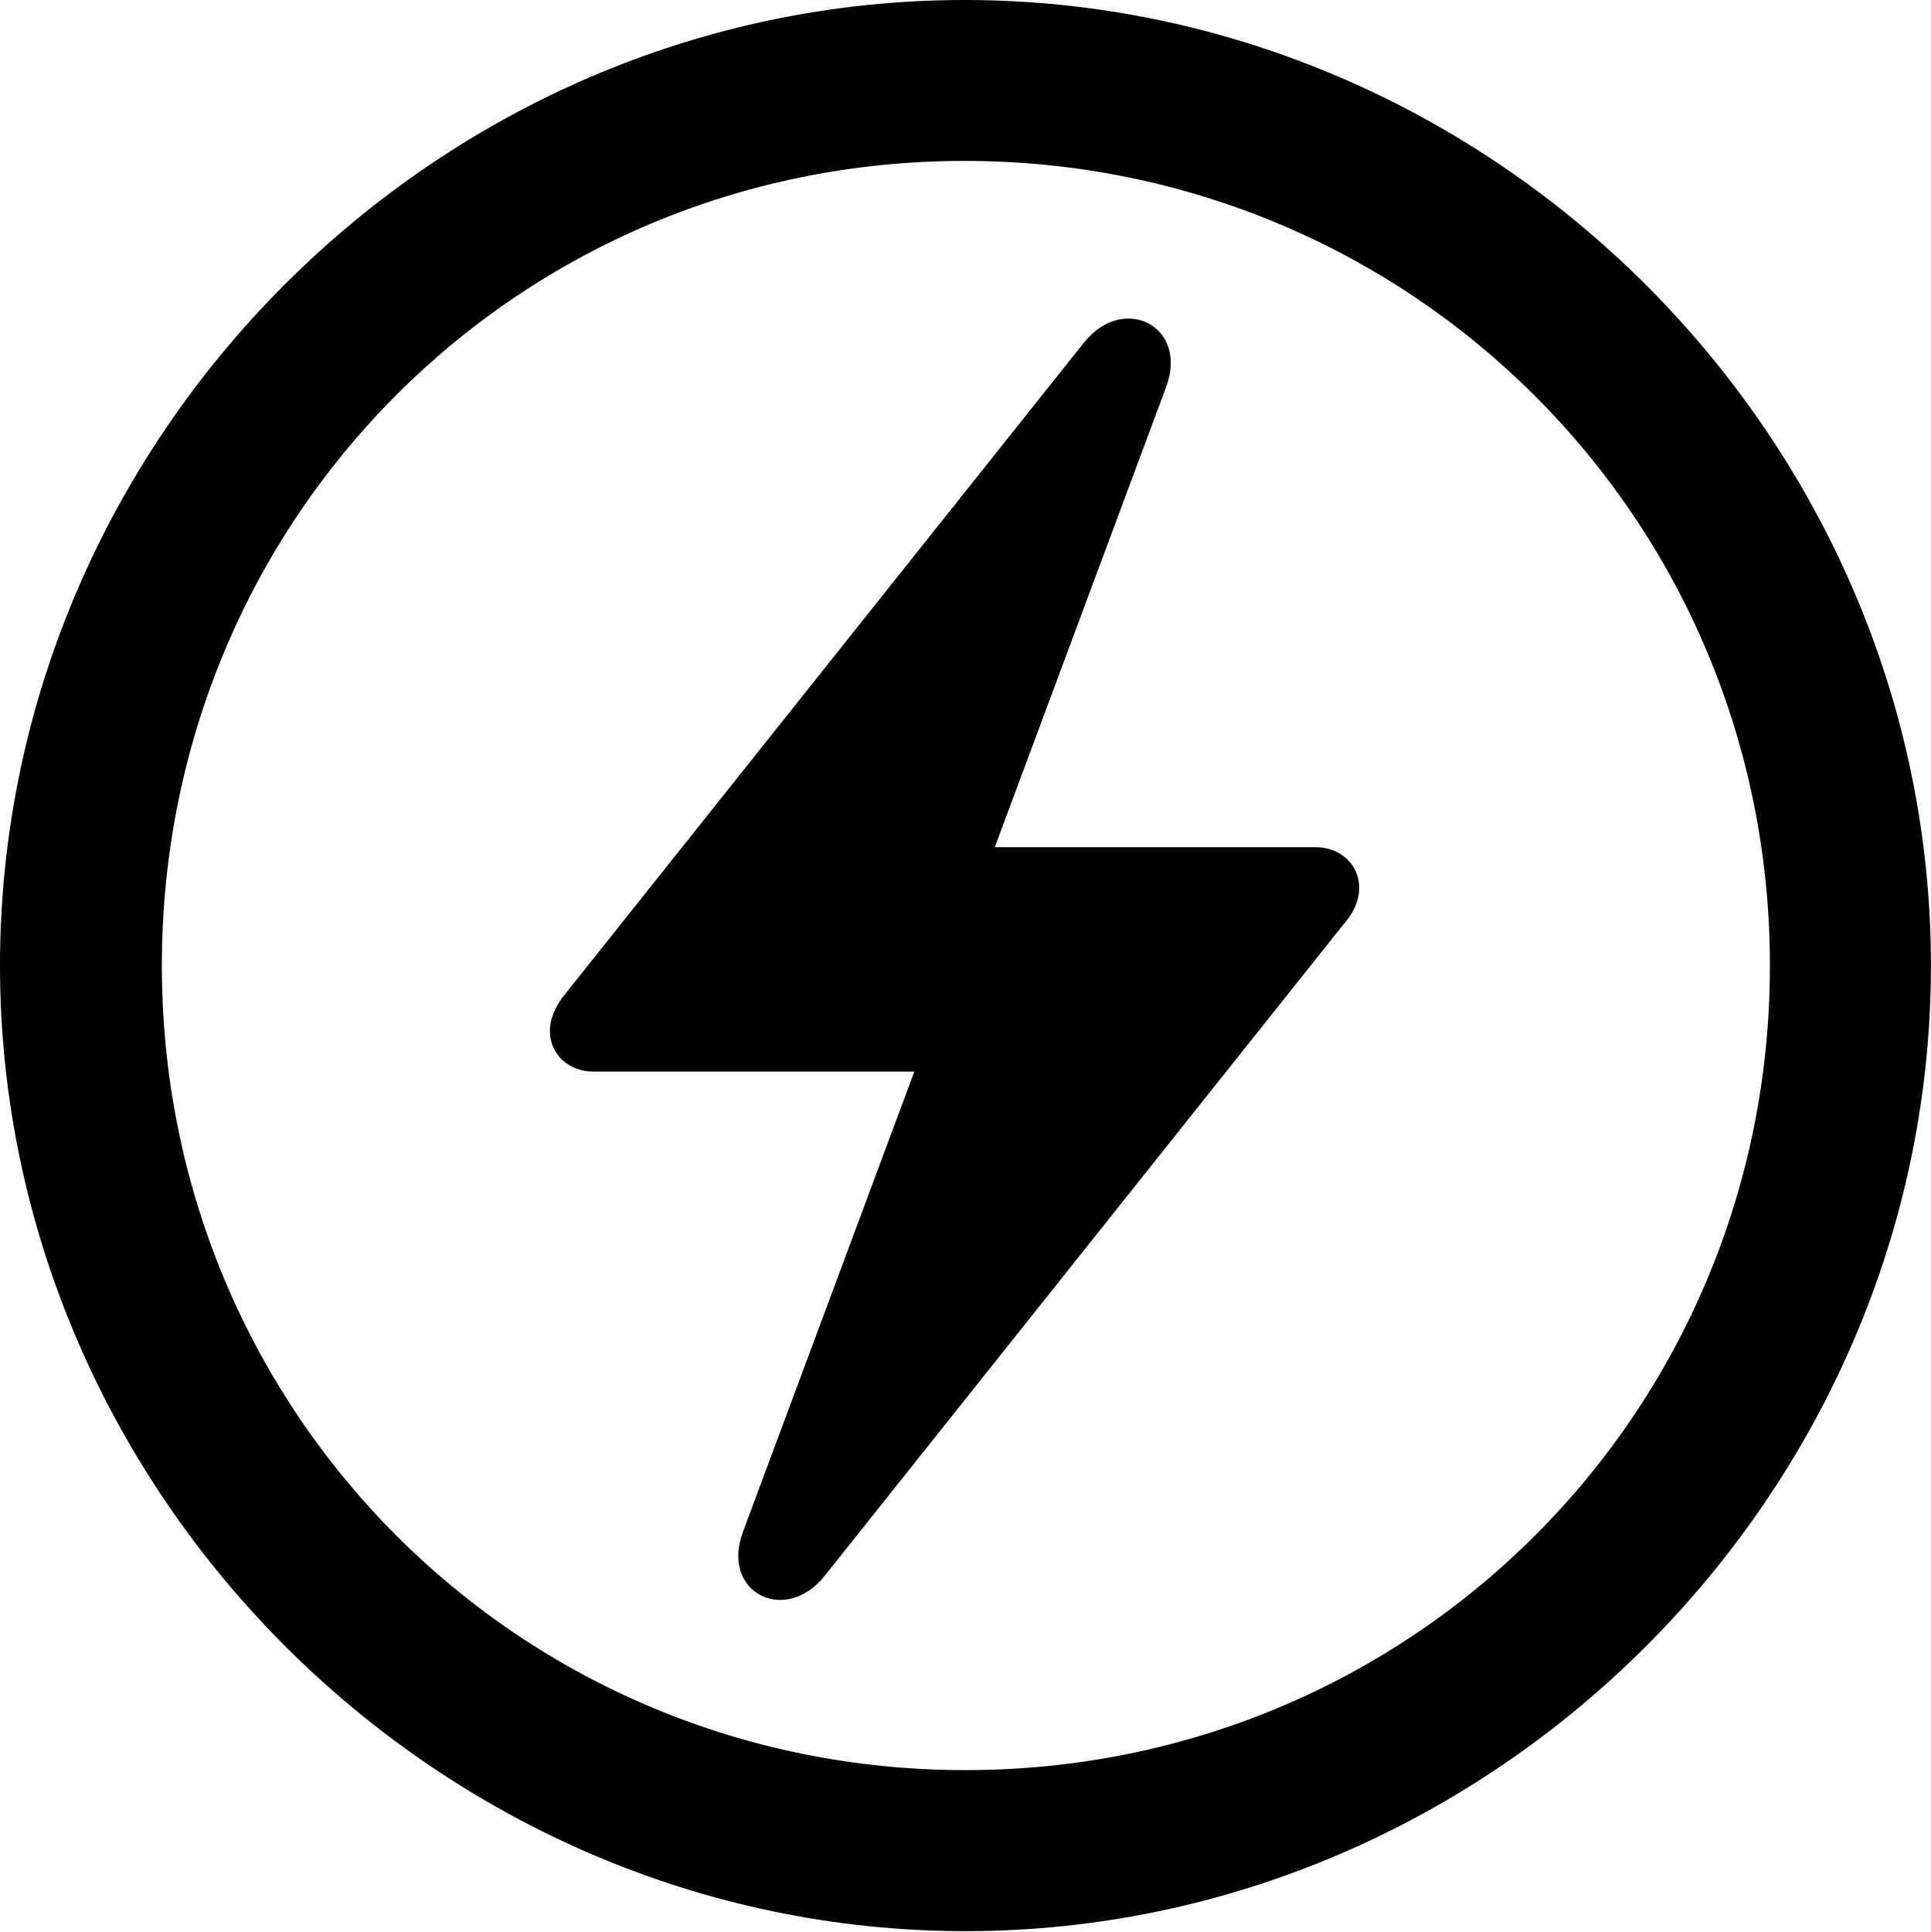
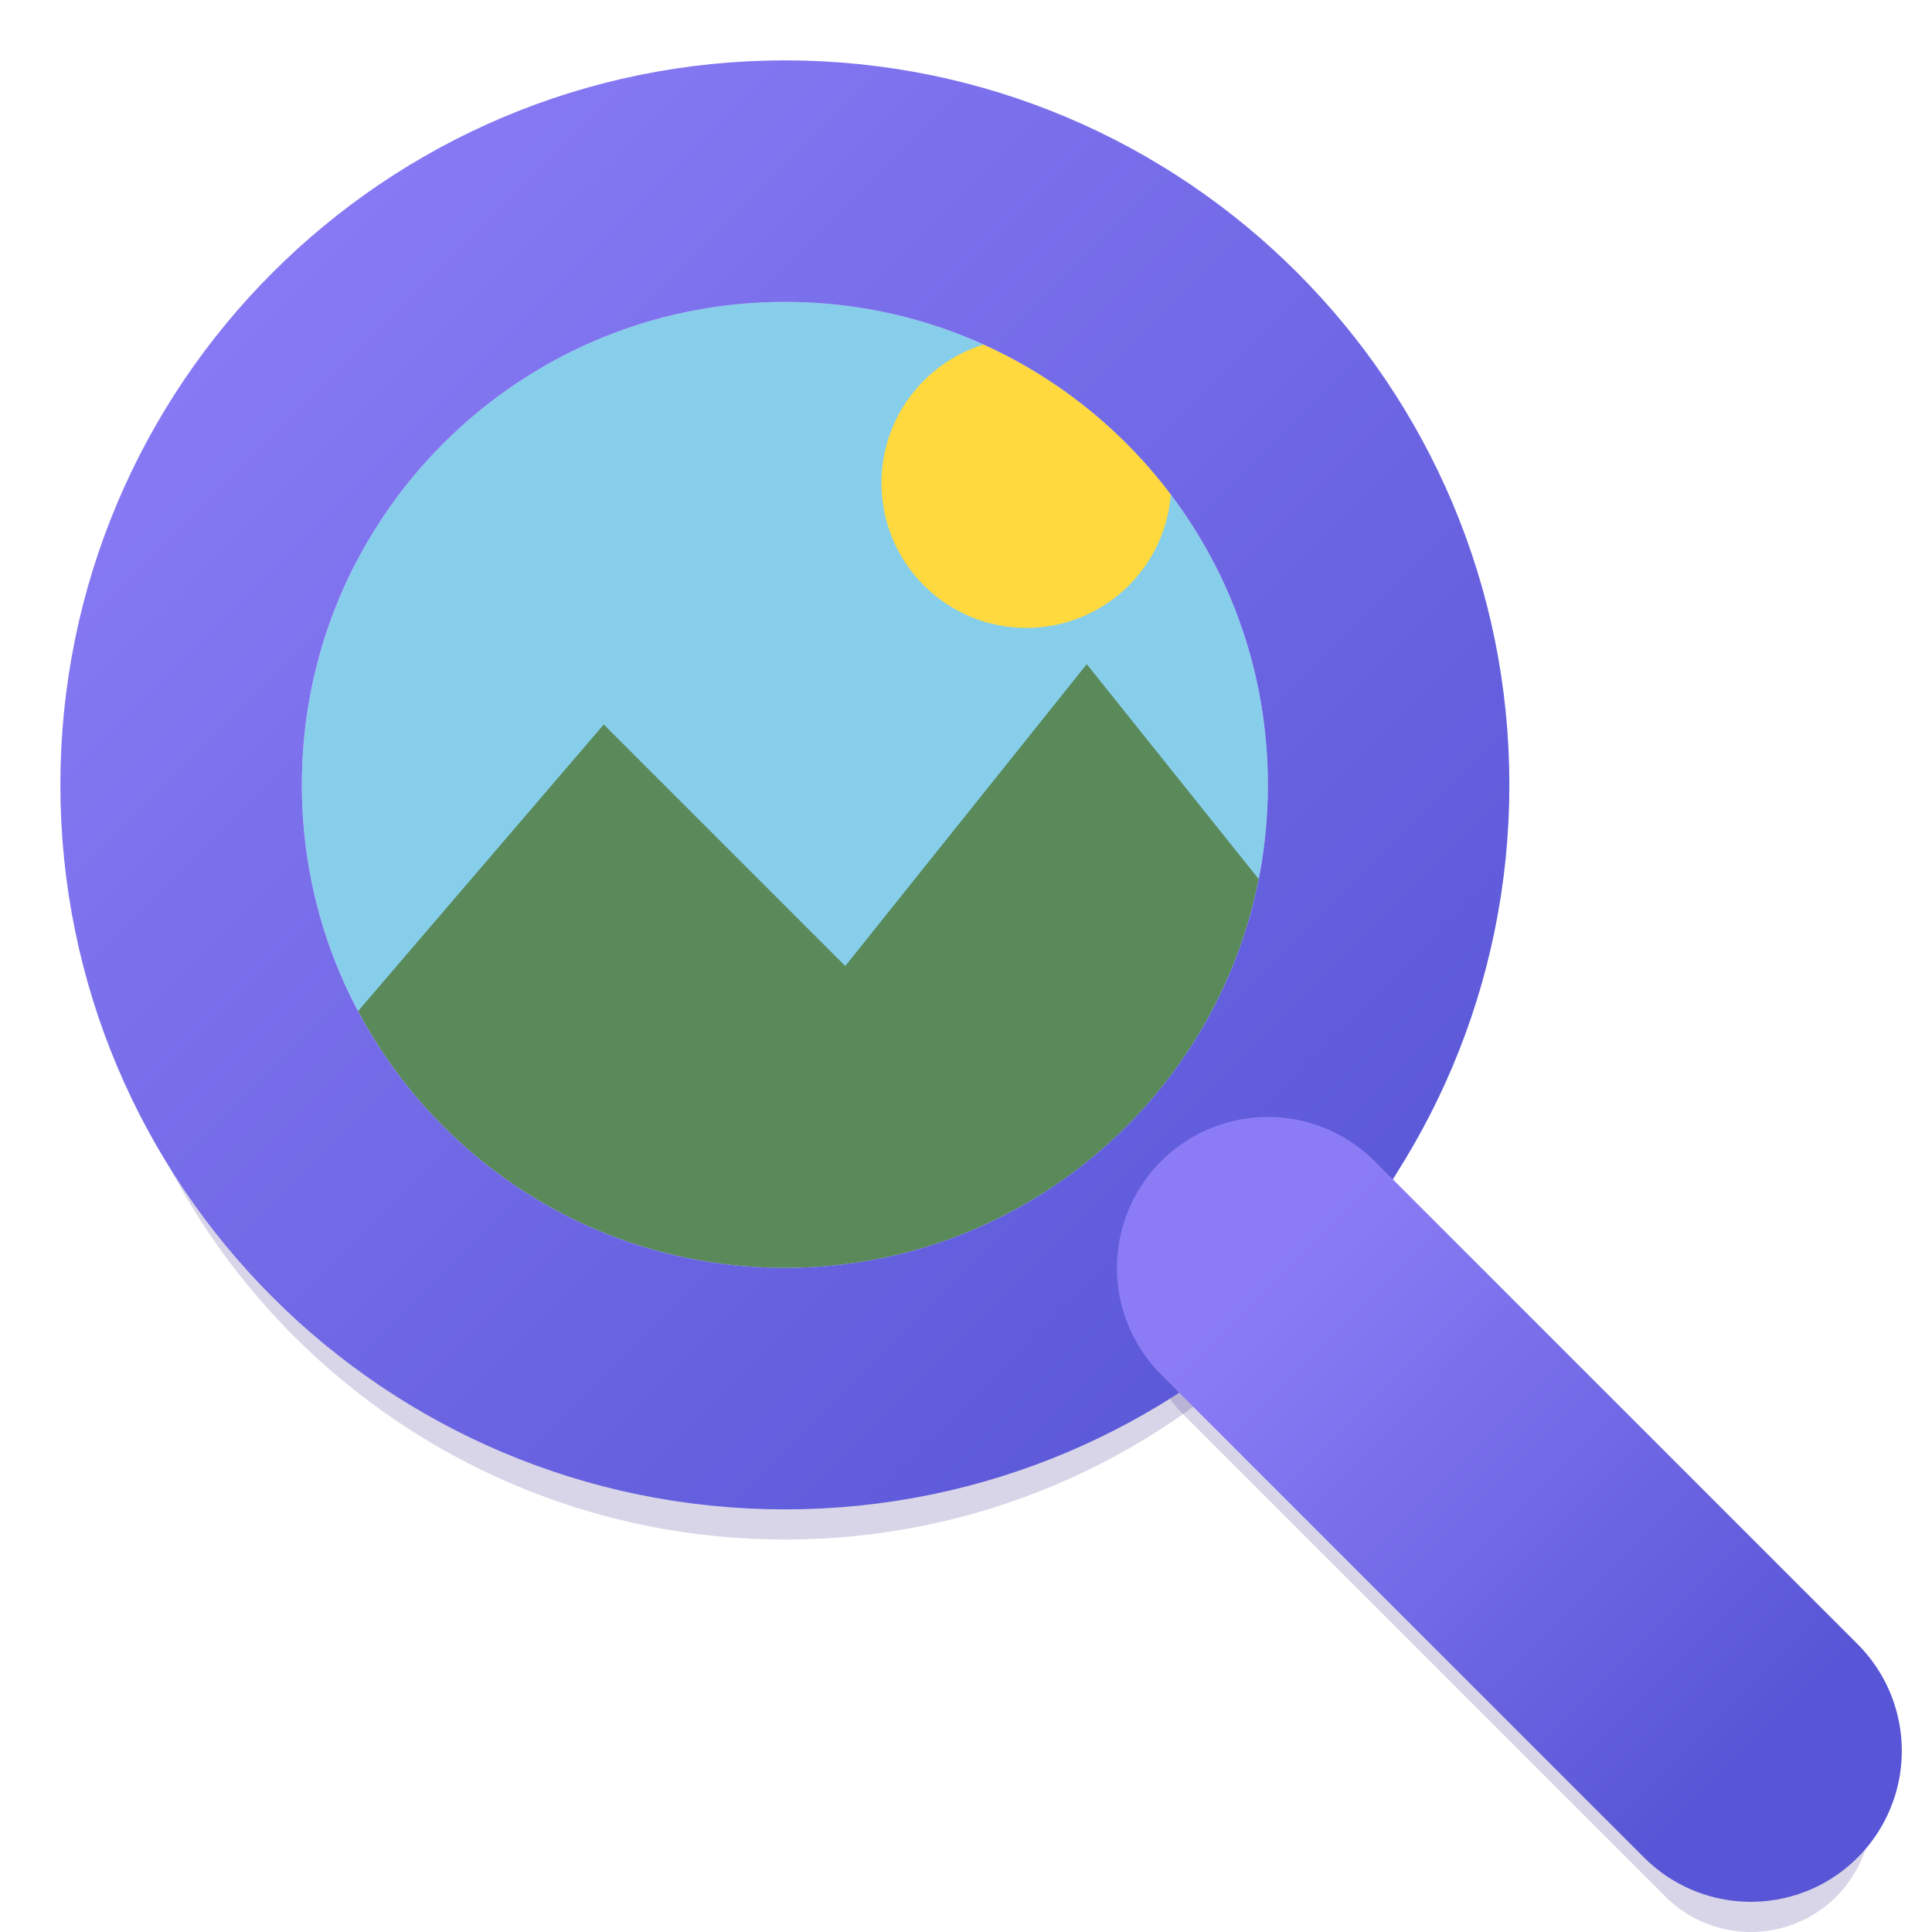
- <svg xmlns="http://www.w3.org/2000/svg" version="1.1" viewBox="0 0 15.938 15.945">
-   <path d="M7.969 15.938C12.328 15.938 15.938 12.32 15.938 7.969C15.938 3.609 12.32 0 7.961 0C3.609 0 0 3.609 0 7.969C0 12.32 3.617 15.938 7.969 15.938ZM7.969 14.609C4.281 14.609 1.336 11.656 1.336 7.969C1.336 4.281 4.273 1.328 7.961 1.328C11.648 1.328 14.609 4.281 14.609 7.969C14.609 11.656 11.656 14.609 7.969 14.609Z" />
-   <path d="M4.539 8.508C4.539 8.703 4.695 8.844 4.898 8.844L7.547 8.844L6.133 12.641C5.945 13.141 6.477 13.414 6.805 13.008L11.086 7.633C11.172 7.539 11.219 7.43 11.219 7.328C11.219 7.133 11.062 6.992 10.859 6.992L8.211 6.992L9.625 3.195C9.812 2.695 9.281 2.422 8.953 2.82L4.672 8.195C4.586 8.297 4.539 8.406 4.539 8.508Z" />
+ <svg xmlns="http://www.w3.org/2000/svg" width="16" height="16" viewBox="0 0 16 16">
+   <defs>
+     <linearGradient id="toolbarGradient" x1="0%" y1="0%" x2="100%" y2="100%">
+       <stop offset="0%" style="stop-color:#8B7CF6" />
+       <stop offset="100%" style="stop-color:#5856D6" />
+     </linearGradient>
+     <clipPath id="lensClipSmall">
+       <circle cx="6.5" cy="6.5" r="4" />
+     </clipPath>
+   </defs>
+   <circle cx="6.5" cy="7" r="5" fill="none" stroke="#3D2E8C" stroke-width="1.5" stroke-opacity="0.2" />
+   <line x1="10.5" y1="11" x2="14.5" y2="15" stroke="#3D2E8C" stroke-width="2" stroke-linecap="round" stroke-opacity="0.2" />
+   <g clip-path="url(#lensClipSmall)">
+     <rect x="2" y="2" width="9" height="9" fill="#87CEEB" />
+     <circle cx="8.5" cy="4" r="1.2" fill="#FFD93D" />
+     <polygon points="2,9.5 5,6 7,8 9,5.5 11,8 11,11 2,11" fill="#5A8A5A" />
+   </g>
+   <circle cx="6.5" cy="6.5" r="5" fill="none" stroke="url(#toolbarGradient)" stroke-width="2" />
+   <line x1="10.5" y1="10.5" x2="14.5" y2="14.5" stroke="url(#toolbarGradient)" stroke-width="2.5" stroke-linecap="round" />
</svg>
